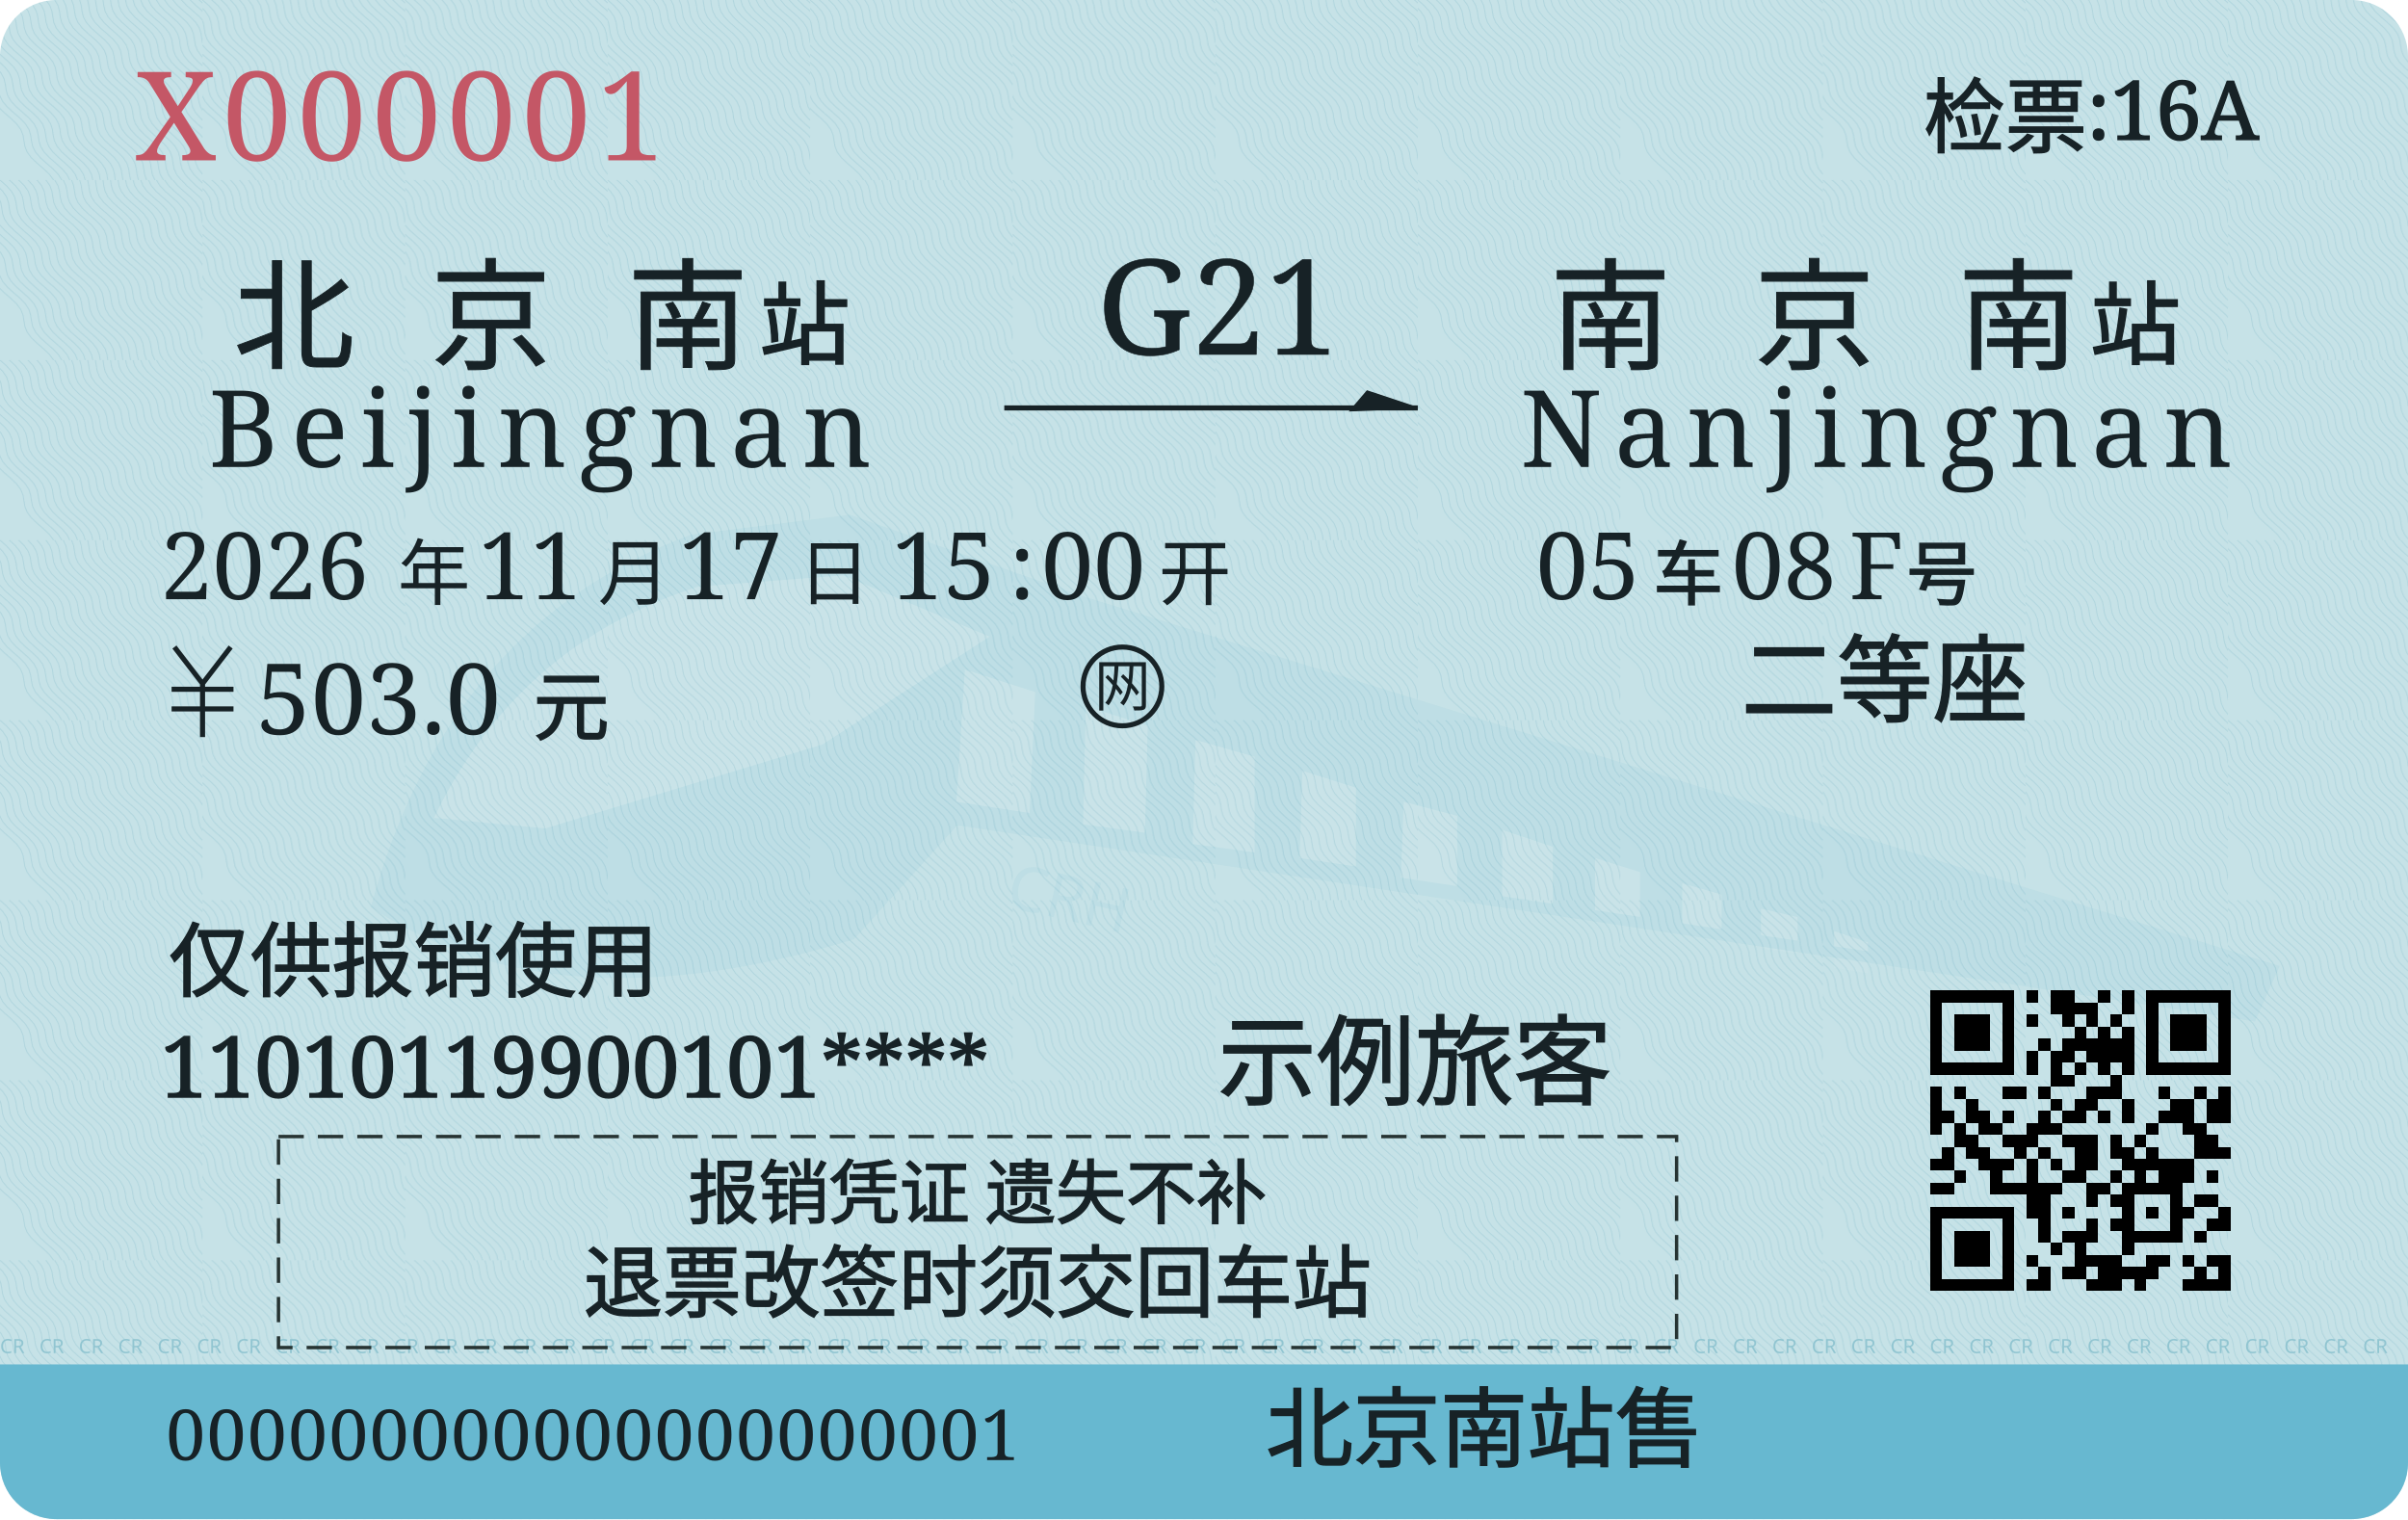
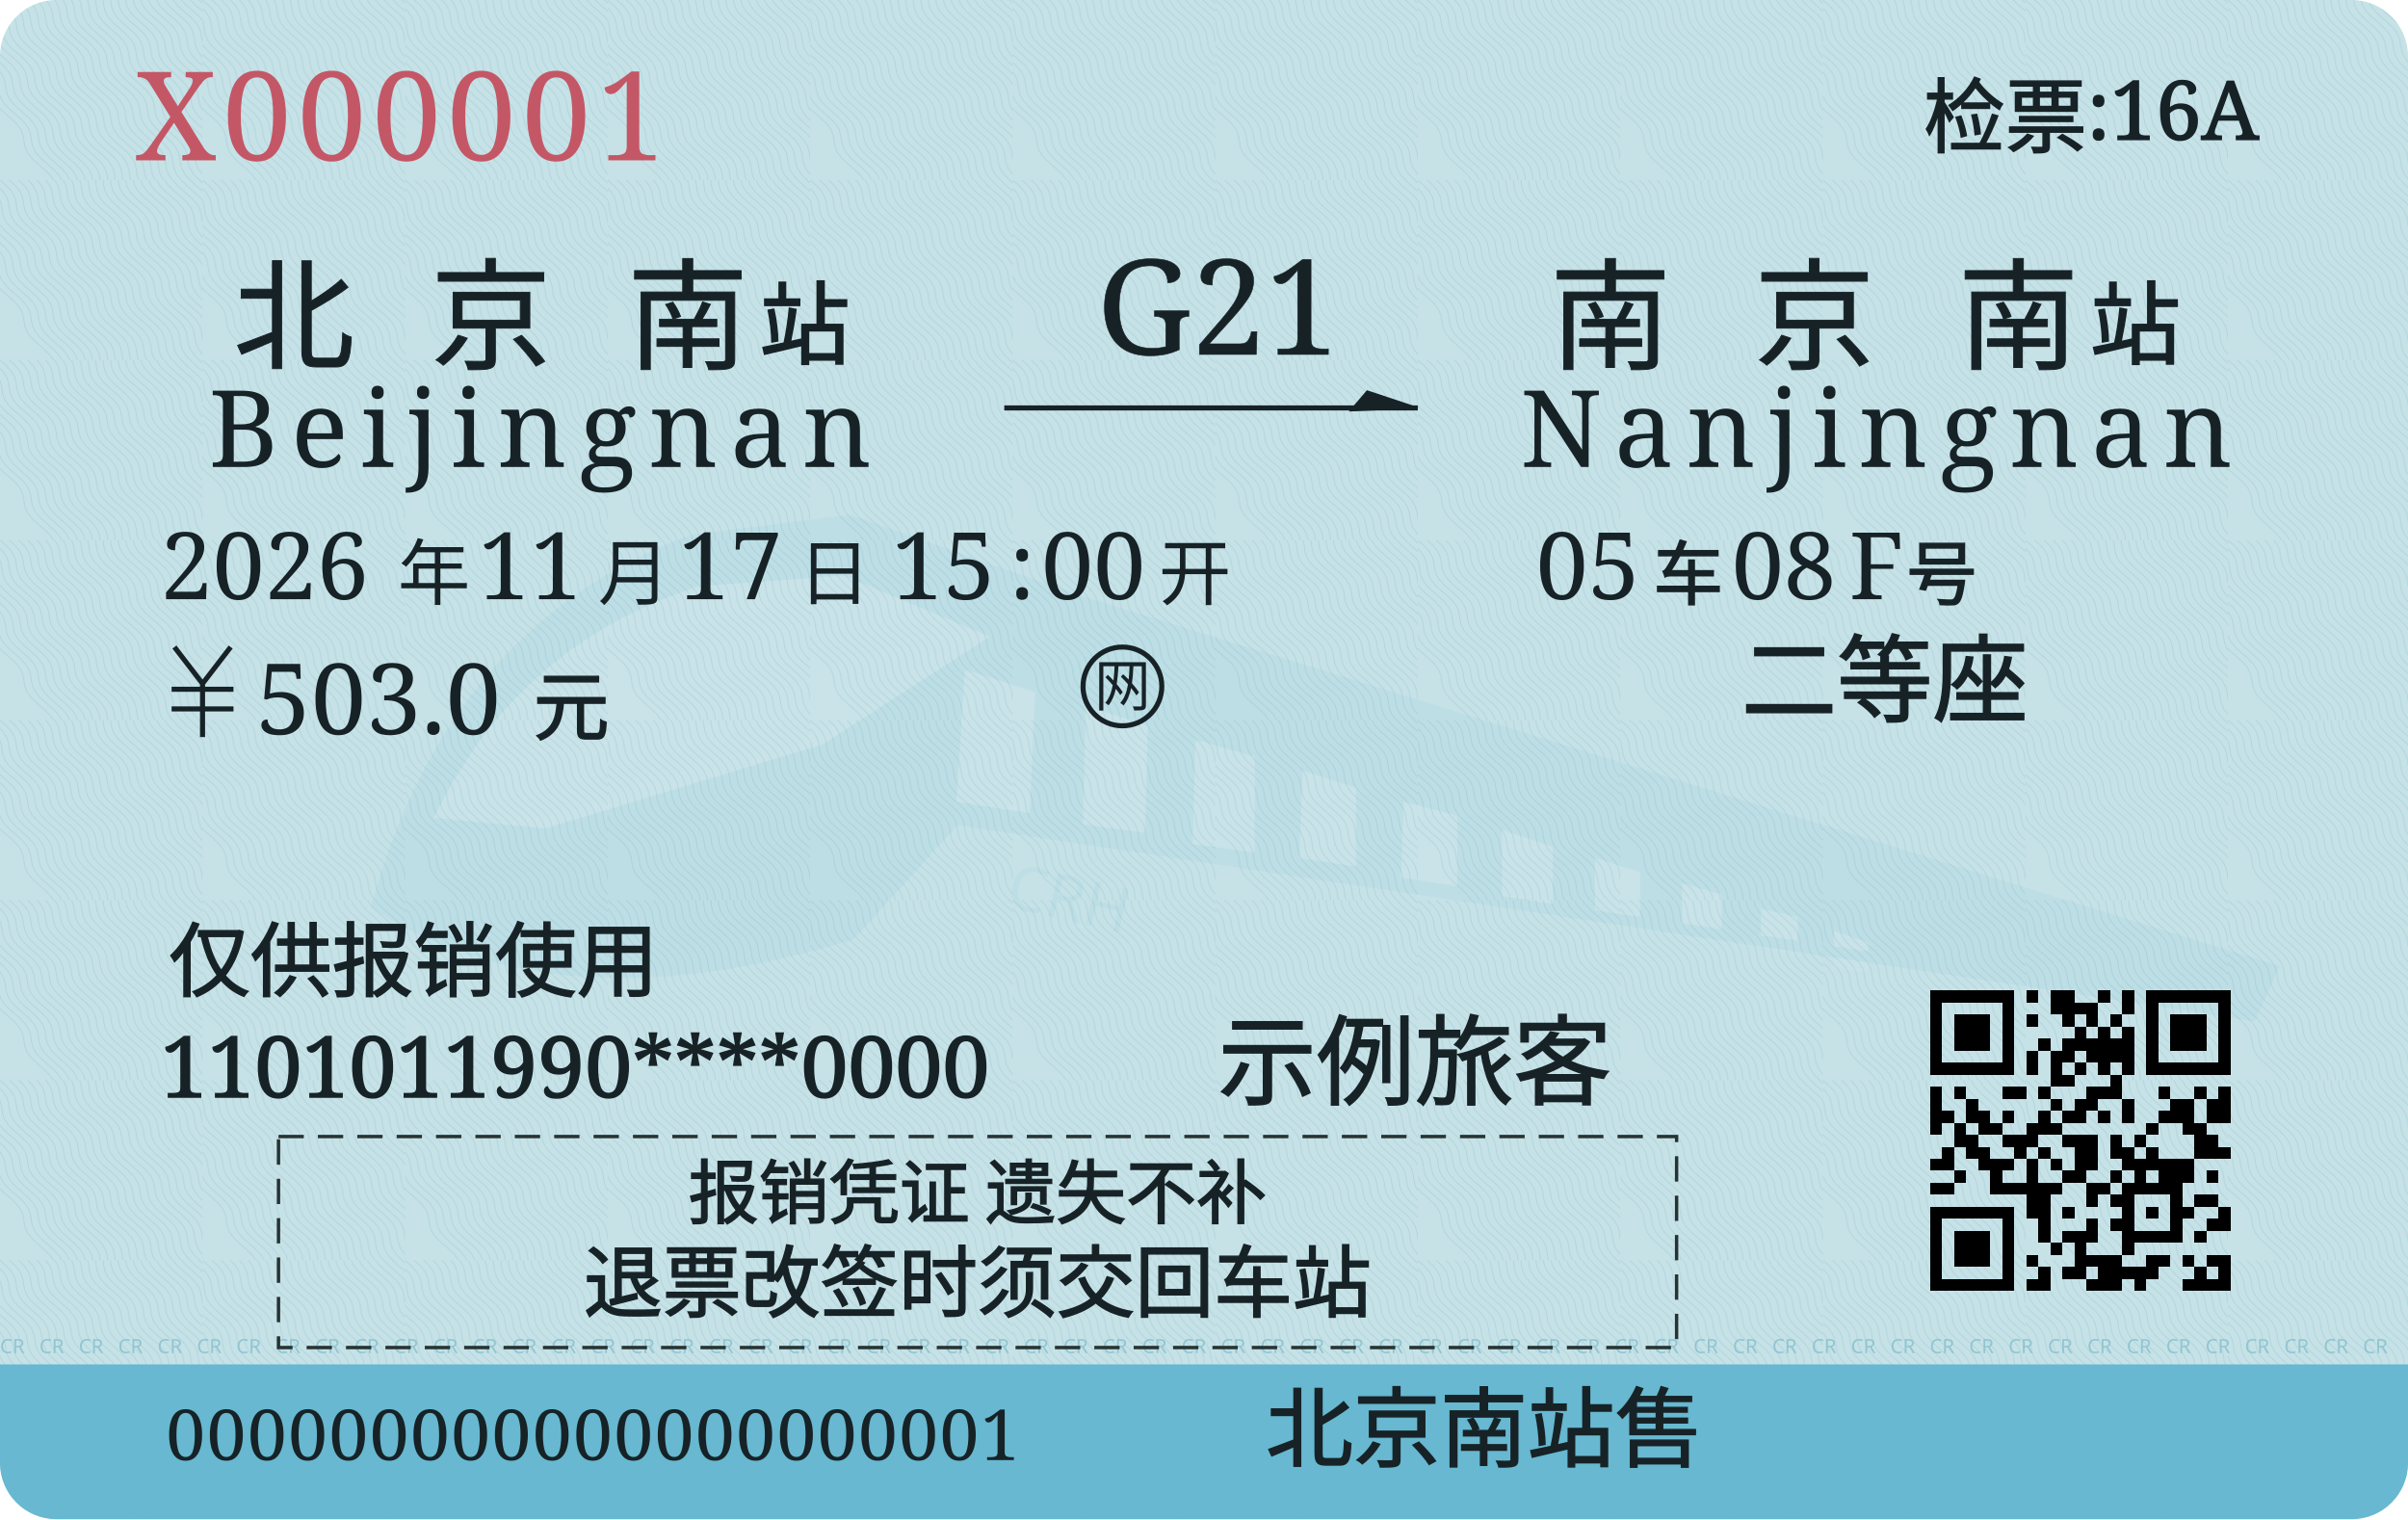
<svg xmlns="http://www.w3.org/2000/svg" width="856" height="540" viewBox="0 0 856 540" role="img" aria-label="北京南至南京南 G21">
  <defs>
    <pattern id="fine-demo-1" width="72" height="64" patternUnits="userSpaceOnUse">
      <g fill="none" stroke="#6eaec0" stroke-width=".35" opacity=".24">
        <path d="M-26.51 -4L-26.20 -2L-25.46 0L-24.04 2L-21.98 4L-19.66 6L-17.54 8L-16.01 10L-15.19 12L-14.84 14L-14.52 16L-13.77 18L-12.33 20L-10.26 22L-7.93 24L-5.82 26L-4.32 28L-3.51 30L-3.16 32L-2.84 34L-2.07 36L-0.61 38L1.46 40L3.79 42L5.89 44L7.38 46L8.18 48L8.51 50L8.84 52L9.62 54L11.10 56L13.19 58L15.51 60L17.60 62L19.08 64L19.86 66L20.19 68" />
        <path d="M-23.85 -4L-23.44 -2L-22.50 0L-20.85 2L-18.66 4L-16.35 6L-14.39 8L-13.09 10L-12.46 12L-12.17 14L-11.76 16L-10.80 18L-9.13 20L-6.94 22L-4.63 24L-2.68 26L-1.40 28L-0.78 30L-0.50 32L-0.08 34L0.90 36L2.58 38L4.79 40L7.10 42L9.03 44L10.29 46L10.90 48L11.18 50L11.61 52L12.60 54L14.30 56L16.51 58L18.82 60L20.74 62L21.98 64L22.57 66L22.85 68" />
        <path d="M-21.17 -4L-20.63 -2L-19.46 0L-17.61 2L-15.33 4L-13.08 6L-11.31 8L-10.24 10L-9.77 12L-9.50 14L-8.94 16L-7.76 18L-5.89 20L-3.60 22L-1.36 24L0.39 26L1.44 28L1.91 30L2.18 32L2.75 34L3.95 36L5.83 38L8.13 40L10.36 42L12.09 44L13.13 46L13.58 48L13.86 50L14.44 52L15.65 54L17.55 56L19.85 58L22.08 60L23.80 62L24.81 64L25.26 66L25.54 68" />
        <path d="M-18.47 -4L-17.75 -2L-16.35 0L-14.32 2L-11.99 4L-9.86 6L-8.31 8L-7.46 10L-7.10 12L-6.79 14L-6.06 16L-4.64 18L-2.60 20L-0.27 22L1.86 24L3.39 26L4.22 28L4.57 30L4.89 32L5.64 34L7.07 36L9.13 38L11.46 40L13.57 42L15.09 44L15.90 46L16.25 48L16.57 50L17.33 52L18.78 54L20.85 56L23.18 58L25.28 60L26.78 62L27.58 64L27.92 66L28.25 68" />
        <path d="M-15.72 -4L-14.80 -2L-13.17 0L-11.00 2L-8.68 4L-6.70 6L-5.38 8L-4.73 10L-4.44 12L-4.04 14L-3.10 16L-1.46 18L0.73 20L3.04 22L5.01 24L6.31 26L6.95 28L7.24 30L7.65 32L8.60 34L10.26 36L12.45 38L14.76 40L16.72 42L18.00 44L18.63 46L18.91 48L19.33 50L20.30 52L21.97 54L24.18 56L26.48 58L28.42 60L29.69 62L30.31 64L30.59 66L31.02 68" />
        <path d="M-12.91 -4L-11.77 -2L-9.94 0L-7.66 2L-5.41 4L-3.62 6L-2.52 8L-2.03 10L-1.76 12L-1.23 14L-0.07 16L1.78 18L4.06 20L6.31 22L8.09 24L9.16 26L9.64 28L9.92 30L10.46 32L11.64 34L13.50 36L15.79 38L18.03 40L19.79 42L20.85 44L21.32 46L21.59 48L22.15 50L23.35 52L25.22 54L27.51 56L29.75 58L31.49 60L32.53 62L32.99 64L33.27 66L33.84 68" />
        <path d="M-10.04 -4L-8.67 -2L-6.65 0L-4.33 2L-2.18 4L-0.60 6L0.27 8L0.64 10L0.94 12L1.65 14L3.04 16L5.07 18L7.40 20L9.53 22L11.09 24L11.95 26L12.31 28L12.62 30L13.35 32L14.75 34L16.79 36L19.12 38L21.25 40L22.79 42L23.63 44L23.99 46L24.30 48L25.04 50L26.46 52L28.52 54L30.84 56L32.96 58L34.49 60L35.31 62L35.66 64L35.98 66L36.73 68" />
        <path d="M-7.10 -4L-5.50 -2L-3.33 0L-1.01 2L0.98 4L2.33 6L3.01 8L3.30 10L3.69 12L4.60 14L6.22 16L8.39 18L10.71 20L12.69 22L14.02 24L14.68 26L14.98 28L15.37 30L16.30 32L17.93 34L20.11 36L22.43 38L24.40 40L25.72 42L26.36 44L26.65 46L27.06 48L28.00 50L29.65 52L31.84 54L34.15 56L36.11 58L37.41 60L38.04 62L38.33 64L38.74 66L39.70 68" />
        <path d="M-4.08 -4L-2.27 -2L0.00 0L2.27 2L4.08 4L5.19 6L5.70 8L5.97 10L6.49 12L7.63 14L9.45 16L11.73 18L13.99 20L15.78 22L16.88 24L17.38 26L17.65 28L18.18 30L19.33 32L21.17 34L23.45 36L25.70 38L27.49 40L28.57 42L29.05 44L29.33 46L29.87 48L31.04 50L32.89 52L35.18 54L37.42 56L39.19 58L40.25 60L40.73 62L41.00 64L41.56 66L42.74 68" />
        <path d="M-0.98 -4L1.01 -2L3.33 0L5.50 2L7.10 4L7.99 6L8.37 8L8.67 10L9.36 12L10.73 14L12.74 16L15.06 18L17.21 20L18.80 22L19.68 24L20.05 26L20.35 28L21.05 30L22.44 32L24.46 34L26.78 36L28.93 38L30.49 40L31.36 42L31.72 44L32.03 46L32.75 48L34.15 50L36.18 52L38.51 54L40.64 56L42.19 58L43.04 60L43.40 62L43.71 64L44.44 66L45.86 68" />
        <path d="M2.18 -4L4.33 -2L6.65 0L8.67 2L10.04 4L10.74 6L11.04 8L11.42 10L12.30 12L13.89 14L16.05 16L18.38 18L20.38 20L21.73 22L22.42 24L22.71 26L23.10 28L24.00 30L25.61 32L27.78 34L30.10 36L32.09 38L33.43 40L34.09 42L34.39 44L34.78 46L35.70 48L37.33 50L39.50 52L41.82 54L43.80 56L45.12 58L45.77 60L46.06 62L46.46 64L47.40 66L49.04 68" />
        <path d="M5.41 -4L7.66 -2L9.94 0L11.77 2L12.91 4L13.44 6L13.71 8L14.21 10L15.32 12L17.12 14L19.39 16L21.66 18L23.48 20L24.60 22L25.11 24L25.39 26L25.90 28L27.02 30L28.84 32L31.11 34L33.38 36L35.18 38L36.29 40L36.79 42L37.06 44L37.59 46L38.73 48L40.56 50L42.84 52L45.10 54L46.88 56L47.98 58L48.47 60L48.74 62L49.27 64L50.43 66L52.28 68" />
        <path d="M8.68 -4L11.00 -2L13.17 0L14.80 2L15.72 4L16.11 6L16.41 8L17.07 10L18.41 12L20.40 14L22.72 16L24.89 18L26.50 20L27.40 22L27.79 24L28.08 26L28.77 28L30.12 30L32.13 32L34.45 34L36.61 36L38.20 38L39.08 40L39.46 42L39.76 44L40.46 46L41.83 48L43.85 50L46.17 52L48.32 54L49.90 56L50.77 58L51.14 60L51.44 62L52.15 64L53.54 66L55.57 68" />
        <path d="M11.99 -4L14.32 -2L16.35 0L17.75 2L18.47 4L18.78 6L19.14 8L20.01 10L21.57 12L23.72 14L26.04 16L28.06 18L29.45 20L30.15 22L30.45 24L30.82 26L31.70 28L33.29 30L35.44 32L37.76 34L39.77 36L41.14 38L41.83 40L42.12 42L42.51 44L43.40 46L45.00 48L47.17 50L49.49 52L51.48 54L52.83 56L53.50 58L53.80 60L54.19 62L55.10 64L56.72 66L58.89 68" />
        <path d="M15.33 -4L17.61 -2L19.46 0L20.63 2L21.17 4L21.44 6L21.93 8L23.01 10L24.80 12L27.05 14L29.33 16L31.17 18L32.32 20L32.85 22L33.12 24L33.62 26L34.72 28L36.52 30L38.78 32L41.05 34L42.87 36L44.01 38L44.53 40L44.80 42L45.30 44L46.42 46L48.23 48L50.50 50L52.77 52L54.58 54L55.69 56L56.20 58L56.47 60L56.99 62L58.13 64L59.95 66L62.23 68" />
        <path d="M18.66 -4L20.85 -2L22.50 0L23.44 2L23.85 4L24.14 6L24.78 8L26.10 10L28.07 12L30.39 14L32.57 16L34.20 18L35.13 20L35.52 22L35.82 24L36.48 26L37.81 28L39.79 30L42.11 32L44.28 34L45.90 36L46.81 38L47.20 40L47.49 42L48.17 44L49.52 46L51.51 48L53.84 50L56.00 52L57.60 54L58.49 56L58.87 58L59.17 60L59.86 62L61.23 64L63.24 66L65.56 68" />
        <path d="M21.98 -4L24.04 -2L25.46 0L26.20 2L26.51 4L26.87 6L27.71 8L29.25 10L31.38 12L33.71 14L35.75 16L37.15 18L37.88 20L38.19 22L38.55 24L39.41 26L40.97 28L43.11 30L45.43 32L47.46 34L48.85 36L49.56 38L49.86 40L50.23 42L51.10 44L52.68 46L54.83 48L57.15 50L59.17 52L60.54 54L61.24 56L61.54 58L61.91 60L62.80 62L64.40 64L66.55 66L68.88 68" />
        <path d="M25.28 -4L27.15 -2L28.35 0L28.91 2L29.18 4L29.65 6L30.71 8L32.47 10L34.71 12L37.00 14L38.86 16L40.04 18L40.58 20L40.86 22L41.34 24L42.41 26L44.19 28L46.44 30L48.72 32L50.57 34L51.73 36L52.26 38L52.53 40L53.02 42L54.12 44L55.91 46L58.16 48L60.44 50L62.27 52L63.41 54L63.94 56L64.21 58L64.71 60L65.82 62L67.62 64L69.89 66L72.16 68" />
        <path d="M28.53 -4L30.20 -2L31.17 0L31.59 2L31.87 4L32.50 6L33.78 8L35.74 10L38.05 12L40.24 14L41.90 16L42.85 18L43.26 20L43.55 22L44.19 24L45.49 26L47.46 28L49.77 30L51.96 32L53.60 34L54.53 36L54.94 38L55.23 40L55.88 42L57.20 44L59.18 46L61.50 48L63.68 50L65.30 52L66.22 54L66.61 56L66.90 58L67.57 60L68.91 62L70.90 64L73.22 66L75.39 68" />
        <path d="M31.72 -4L33.17 -2L33.93 0L34.25 2L34.60 4L35.41 6L36.93 8L39.05 10L41.37 12L43.43 14L44.86 16L45.61 18L45.92 20L46.28 22L47.11 24L48.64 26L50.77 28L53.10 30L55.14 32L56.56 34L57.29 36L57.60 38L57.96 40L58.81 42L60.36 44L62.49 46L64.82 48L66.85 50L68.25 52L68.97 54L69.27 56L69.64 58L70.51 60L72.07 62L74.22 64L76.54 66L78.56 68" />
        <path d="M34.85 -4L36.06 -2L36.64 0L36.92 2L37.37 4L38.41 6L40.14 8L42.38 10L44.67 12L46.55 14L47.75 16L48.32 18L48.59 20L49.06 22L50.11 24L51.86 26L54.10 28L56.39 30L58.26 32L59.44 34L60.00 36L60.27 38L60.74 40L61.81 42L63.58 44L65.83 46L68.11 48L69.96 50L71.13 52L71.67 54L71.94 56L72.43 58L73.51 60L75.30 62L77.55 64L79.83 66L81.67 68" />
        <path d="M37.90 -4L38.89 -2L39.32 0L39.60 2L40.21 4L41.47 6L43.41 8L45.71 10L47.92 12L49.60 14L50.57 16L51.00 18L51.28 20L51.90 22L53.18 24L55.13 26L57.44 28L59.64 30L61.30 32L62.26 34L62.67 36L62.96 38L63.59 40L64.89 42L66.85 44L69.16 46L71.35 48L73.00 50L73.94 52L74.35 54L74.64 56L75.28 58L76.60 60L78.57 62L80.89 64L83.07 66L84.70 68" />
        <path d="M40.88 -4L41.66 -2L41.99 0L42.32 2L43.12 4L44.61 6L46.71 8L49.04 10L51.11 12L52.57 14L53.34 16L53.66 18L54.01 20L54.82 22L56.32 24L58.43 26L60.76 28L62.83 30L64.27 32L65.02 34L65.34 36L65.69 38L66.51 40L68.04 42L70.16 44L72.48 46L74.54 48L75.96 50L76.70 52L77.01 54L77.37 56L78.21 58L79.75 60L81.88 62L84.21 64L86.25 66L87.65 68" />
        <path d="M43.78 -4L44.37 -2L44.65 0L45.09 2L46.10 4L47.82 6L50.04 8L52.34 10L54.24 12L55.47 14L56.05 16L56.33 18L56.78 20L57.80 22L59.53 24L61.76 26L64.06 28L65.95 30L67.16 32L67.73 34L68.00 36L68.47 38L69.51 40L71.25 42L73.49 44L75.78 46L77.66 48L78.85 50L79.41 52L79.68 54L80.15 56L81.21 58L82.97 60L85.21 62L87.50 64L89.36 66L90.54 68" />
        <path d="M46.61 -4L47.06 -2L47.34 0L47.93 2L49.16 4L51.07 6L53.37 8L55.59 10L57.30 12L58.30 14L58.73 16L59.01 18L59.62 20L60.87 22L62.80 24L65.10 26L67.31 28L69.00 30L69.98 32L70.41 34L70.69 36L71.31 38L72.58 40L74.52 42L76.82 44L79.03 46L80.70 48L81.67 50L82.08 52L82.37 54L83.00 56L84.28 58L86.24 60L88.55 62L90.74 64L92.40 66L93.35 68" />
        <path d="M49.39 -4L49.72 -2L50.05 0L50.83 2L52.29 4L54.37 6L56.70 8L58.79 10L60.28 12L61.07 14L61.40 16L61.73 18L62.52 20L64.01 22L66.10 24L68.43 26L70.51 28L71.97 30L72.75 32L73.07 34L73.41 36L74.22 38L75.72 40L77.82 42L80.15 44L82.22 46L83.67 48L84.43 50L84.75 52L85.10 54L85.91 56L87.43 58L89.55 60L91.87 62L93.93 64L95.36 66L96.11 68" />
        <path d="M52.11 -4L52.39 -2L52.82 0L53.80 2L55.49 4L57.70 6L60.01 8L61.93 10L63.18 12L63.79 14L64.07 16L64.50 18L65.50 20L67.21 22L69.43 24L71.73 26L73.64 28L74.87 30L75.46 32L75.74 34L76.19 36L77.20 38L78.92 40L81.15 42L83.45 44L85.35 46L86.56 48L87.14 50L87.42 52L87.87 54L88.91 56L90.64 58L92.88 60L95.17 62L97.05 64L98.25 66L98.82 68" />
        <path d="M54.80 -4L55.07 -2L55.64 0L56.85 2L58.74 4L61.04 6L63.27 8L65.00 10L66.02 12L66.47 14L66.75 16L67.33 18L68.56 20L70.46 22L72.76 24L74.99 26L76.70 28L77.71 30L78.15 32L78.42 34L79.02 36L80.27 38L82.18 40L84.49 42L86.70 44L88.40 46L89.39 48L89.82 50L90.10 52L90.71 54L91.97 56L93.91 58L96.21 60L98.42 62L100.10 64L101.07 66L101.50 68" />
        <path d="M57.46 -4L57.78 -2L58.53 0L59.97 2L62.04 4L64.37 6L66.48 8L67.98 10L68.79 12L69.14 14L69.46 16L70.23 18L71.69 20L73.76 22L76.09 24L78.19 26L79.68 28L80.48 30L80.81 32L81.14 34L81.92 36L83.40 38L85.49 40L87.81 42L89.90 44L91.38 46L92.16 48L92.49 50L92.82 52L93.62 54L95.11 56L97.21 58L99.54 60L101.61 62L103.07 64L103.84 66L104.16 68" />
        <path d="M60.13 -4L60.54 -2L61.50 0L63.17 2L65.36 4L67.67 6L69.62 8L70.90 10L71.52 12L71.80 14L72.22 16L73.20 18L74.88 20L77.09 22L79.40 24L81.33 26L82.59 28L83.20 30L83.48 32L83.91 34L84.90 36L86.60 38L88.81 40L91.12 42L93.04 44L94.28 46L94.87 48L95.15 50L95.59 52L96.60 54L98.32 56L100.54 58L102.84 60L104.74 62L105.97 64L106.55 66L106.83 68" />
        <path d="M62.80 -4L63.36 -2L64.54 0L66.41 2L68.70 4L70.94 6L72.69 8L73.74 10L74.21 12L74.48 14L75.05 16L76.25 18L78.13 20L80.43 22L82.66 24L84.39 26L85.43 28L85.88 30L86.16 32L86.74 34L87.95 36L89.85 38L92.15 40L94.38 42L96.10 44L97.11 46L97.56 48L97.84 50L98.43 52L99.66 54L101.57 56L103.88 58L106.09 60L107.80 62L108.80 64L109.23 66L109.51 68" />
        <path d="M65.51 -4L66.24 -2L67.66 0L69.70 2L72.03 4L74.16 6L75.69 8L76.52 10L76.87 12L77.19 14L77.94 16L79.37 18L81.43 20L83.76 22L85.87 24L87.39 26L88.20 28L88.55 30L88.87 32L89.63 34L91.08 36L93.15 38L95.48 40L97.58 42L99.08 44L99.88 46L100.22 48L100.55 50L101.33 52L102.79 54L104.87 56L107.20 58L109.30 60L110.78 62L111.57 64L111.90 66L112.23 68" />
        <path d="M68.26 -4L69.20 -2L70.84 0L73.03 2L75.34 4L77.31 6L78.61 8L79.25 10L79.54 12L79.95 14L80.90 16L82.56 18L84.75 20L87.06 22L89.02 24L90.30 26L90.93 28L91.21 30L91.63 32L92.60 34L94.27 36L96.48 38L98.78 40L100.72 42L101.99 44L102.61 46L102.89 48L103.32 50L104.30 52L105.99 54L108.20 56L110.51 58L112.43 60L113.68 62L114.29 64L114.56 66L115.00 68" />
        <path d="M71.07 -4L72.23 -2L74.08 0L76.36 2L78.61 4L80.39 6L81.46 8L81.94 10L82.22 12L82.76 14L83.94 16L85.80 18L88.09 20L90.33 22L92.09 24L93.15 26L93.62 28L93.89 30L94.45 32L95.65 34L97.52 36L99.81 38L102.05 40L103.79 42L104.83 44L105.29 46L105.57 48L106.14 50L107.35 52L109.24 54L111.54 56L113.77 58L115.50 60L116.52 62L116.97 64L117.25 66L117.83 68" />
        <path d="M73.95 -4L75.34 -2L77.37 0L79.70 2L81.83 4L83.39 6L84.25 8L84.61 10L84.92 12L85.65 14L87.05 16L89.09 18L91.42 20L93.55 22L95.09 24L95.93 26L96.29 28L96.60 30L97.34 32L98.76 34L100.82 36L103.14 38L105.26 40L106.79 42L107.61 44L107.96 46L108.28 48L109.03 50L110.48 52L112.54 54L114.87 56L116.98 58L118.48 60L119.29 62L119.64 64L119.96 66L120.73 68" />
        <path d="M76.90 -4L78.52 -2L80.69 0L83.01 2L84.99 4L86.32 6L86.98 8L87.28 10L87.67 12L88.60 14L90.23 16L92.41 18L94.73 20L96.70 22L98.02 24L98.66 26L98.95 28L99.36 30L100.30 32L101.95 34L104.14 36L106.45 38L108.41 40L109.71 42L110.34 44L110.63 46L111.04 48L112.00 50L113.67 52L115.86 54L118.17 56L120.12 58L121.40 60L122.02 62L122.30 64L122.72 66L123.70 68" />
        <path d="M79.93 -4L81.75 -2L84.03 0L86.29 2L88.08 4L89.18 6L89.68 8L89.95 10L90.48 12L91.63 14L93.47 16L95.75 18L98.00 20L99.79 22L100.87 24L101.35 26L101.63 28L102.17 30L103.34 32L105.19 34L107.48 36L109.72 38L111.49 40L112.55 42L113.03 44L113.30 46L113.86 48L115.04 50L116.91 52L119.20 54L121.44 56L123.19 58L124.24 60L124.71 62L124.98 64L125.55 66L126.75 68" />
        <path d="M83.03 -4L85.04 -2L87.36 0L89.51 2L91.10 4L91.98 6L92.35 8L92.65 10L93.35 12L94.74 14L96.76 16L99.08 18L101.23 20L102.79 22L103.66 24L104.02 26L104.33 28L105.05 30L106.45 32L108.48 34L110.81 36L112.94 38L114.49 40L115.34 42L115.70 44L116.01 46L116.74 48L118.16 50L120.21 52L122.53 54L124.66 56L126.19 58L127.02 60L127.37 62L127.69 64L128.44 66L129.87 68" />
        <path d="M86.19 -4L88.35 -2L90.68 0L92.68 2L94.03 4L94.72 6L95.01 8L95.40 10L96.30 12L97.91 14L100.08 16L102.40 18L104.39 20L105.73 22L106.39 24L106.69 26L107.08 28L108.00 30L109.63 32L111.80 34L114.12 36L116.10 38L117.42 40L118.07 42L118.36 44L118.76 46L119.70 48L121.34 50L123.53 52L125.84 54L127.81 56L129.11 58L129.75 60L130.04 62L130.45 64L131.40 66L133.06 68" />
        <path d="M89.42 -4L91.69 -2L93.96 0L95.78 2L96.90 4L97.41 6L97.69 8L98.20 10L99.32 12L101.14 14L103.41 16L105.68 18L107.48 20L108.59 22L109.09 24L109.36 26L109.89 28L111.03 30L112.86 32L115.14 34L117.40 36L119.18 38L120.28 40L120.77 42L121.04 44L121.57 46L122.73 48L124.58 50L126.86 52L129.11 54L130.89 56L131.96 58L132.44 60L132.71 62L133.26 64L134.44 66L136.30 68" />
        <path d="M92.70 -4L95.02 -2L97.19 0L98.80 2L99.70 4L100.09 6L100.38 8L101.07 10L102.42 12L104.43 14L106.75 16L108.91 18L110.50 20L111.38 22L111.76 24L112.06 26L112.76 28L114.13 30L116.15 32L118.47 34L120.62 36L122.20 38L123.07 40L123.44 42L123.74 44L124.45 46L125.84 48L127.87 50L130.20 52L132.33 54L133.89 56L134.75 58L135.11 60L135.42 62L136.14 64L137.55 66L139.59 68" />
        <path d="M96.02 -4L98.34 -2L100.36 0L101.75 2L102.45 4L102.75 6L103.12 8L104.00 10L105.59 12L107.74 14L110.06 16L112.07 18L113.44 20L114.13 22L114.42 24L114.81 26L115.70 28L117.30 30L119.47 32L121.79 34L123.78 36L125.13 38L125.80 40L126.10 42L126.49 44L127.40 46L129.02 48L131.19 50L133.51 52L135.49 54L136.82 56L137.48 58L137.77 60L138.17 62L139.10 64L140.73 66L142.92 68" />
        <path d="M99.35 -4L101.63 -2L103.47 0L104.62 2L105.15 4L105.42 6L105.92 8L107.02 10L108.82 12L111.08 14L113.35 16L115.17 18L116.31 20L116.83 22L117.10 24L117.60 26L118.72 28L120.53 30L122.80 32L125.07 34L126.88 36L127.99 38L128.50 40L128.77 42L129.29 44L130.43 46L132.25 48L134.53 50L136.79 52L138.58 54L139.68 56L140.18 58L140.45 60L140.98 62L142.13 64L143.97 66L146.25 68" />
        <path d="M102.69 -4L104.87 -2L106.50 0L107.43 2L107.82 4L108.12 6L108.78 8L110.11 10L112.09 12L114.41 14L116.58 16L118.20 18L119.11 20L119.50 22L119.79 24L120.47 26L121.82 28L123.81 30L126.14 32L128.30 34L129.90 36L130.79 38L131.17 40L131.47 42L132.16 44L133.53 46L135.54 48L137.86 50L140.01 52L141.60 54L142.48 56L142.85 58L143.15 60L143.85 62L145.24 64L147.26 66L149.58 68" />
      </g>
    </pattern>
    <clipPath id="cut-demo-1">
      <rect width="856" height="540" rx="20" />
    </clipPath>
  </defs>
  <g clip-path="url(#cut-demo-1)">
    <rect width="856" height="540" fill="#c6e2e7" />
    <rect width="856" height="540" fill="url(#fine-demo-1)" />
    <g transform="translate(118 180)" opacity=".065" fill="#3c9db9" stroke="#3c9db9">
      <path d="M15 142Q42 43 128 11l56-7 83 29 424 131-8 18-459-72-39 43Q80 185 15 142z" stroke-width="2" />
      <path d="M34 112Q64 48 130 27l52-4 55 23-62 40-99 30z" fill="#f2f7f4" stroke-width="3" />
      <path d="m225 58 25 8-2 43-26-4zm43 13 22 7-1 38-22-3zm39 12 21 6v34l-22-3zm38 11 19 6v28l-20-3zm36 11 19 5v25l-20-3zm35 10 18 6v21l-18-3zm33 10 16 5v17l-16-2zm31 9 14 4v15l-14-2zm28 9 13 3v13l-13-2zm26 8 12 4v11l-12-2z" fill="#f2f7f4" stroke="none" />
      <path d="M19 143q82 25 166-4l35-28 464 70" fill="none" stroke-width="4" />
      <text x="239" y="142" font-family="TicketLatin" font-size="22" stroke="none" transform="rotate(13 239 142)">CRH</text>
    </g>
    <rect y="485" width="856" height="55" fill="#67b8d0" />
    <g fill="#91c5d1" font-family="TicketLatin" font-size="7">
      <text x="0" y="481">CR</text>
      <text x="14" y="481">CR</text>
      <text x="28" y="481">CR</text>
      <text x="42" y="481">CR</text>
      <text x="56" y="481">CR</text>
      <text x="70" y="481">CR</text>
      <text x="84" y="481">CR</text>
      <text x="98" y="481">CR</text>
      <text x="112" y="481">CR</text>
      <text x="126" y="481">CR</text>
      <text x="140" y="481">CR</text>
      <text x="154" y="481">CR</text>
      <text x="168" y="481">CR</text>
      <text x="182" y="481">CR</text>
      <text x="196" y="481">CR</text>
      <text x="210" y="481">CR</text>
      <text x="224" y="481">CR</text>
      <text x="238" y="481">CR</text>
      <text x="252" y="481">CR</text>
      <text x="266" y="481">CR</text>
      <text x="280" y="481">CR</text>
      <text x="294" y="481">CR</text>
      <text x="308" y="481">CR</text>
      <text x="322" y="481">CR</text>
      <text x="336" y="481">CR</text>
      <text x="350" y="481">CR</text>
      <text x="364" y="481">CR</text>
      <text x="378" y="481">CR</text>
      <text x="392" y="481">CR</text>
      <text x="406" y="481">CR</text>
      <text x="420" y="481">CR</text>
      <text x="434" y="481">CR</text>
      <text x="448" y="481">CR</text>
      <text x="462" y="481">CR</text>
      <text x="476" y="481">CR</text>
      <text x="490" y="481">CR</text>
      <text x="504" y="481">CR</text>
      <text x="518" y="481">CR</text>
      <text x="532" y="481">CR</text>
      <text x="546" y="481">CR</text>
      <text x="560" y="481">CR</text>
      <text x="574" y="481">CR</text>
      <text x="588" y="481">CR</text>
      <text x="602" y="481">CR</text>
      <text x="616" y="481">CR</text>
      <text x="630" y="481">CR</text>
      <text x="644" y="481">CR</text>
      <text x="658" y="481">CR</text>
      <text x="672" y="481">CR</text>
      <text x="686" y="481">CR</text>
      <text x="700" y="481">CR</text>
      <text x="714" y="481">CR</text>
      <text x="728" y="481">CR</text>
      <text x="742" y="481">CR</text>
      <text x="756" y="481">CR</text>
      <text x="770" y="481">CR</text>
      <text x="784" y="481">CR</text>
      <text x="798" y="481">CR</text>
      <text x="812" y="481">CR</text>
      <text x="826" y="481">CR</text>
      <text x="840" y="481">CR</text>
    </g>
    <g fill="#172226" stroke="#172226" stroke-width=".5" paint-order="stroke" transform="translate(0 0)">
      <text x="48" y="57" font-size="44" font-family="TicketOCR,TicketRailFallback,TicketSong,serif" fill="#c45766" letter-spacing="2" stroke="none">X000001</text>
      <text x="803" y="52" font-size="29" font-family="TicketFang,TicketRailFallback,TicketSong,serif" text-anchor="end">检票:16A</text>
      <text x="83" y="128" font-size="43" font-family="TicketRailHei,TicketRailFallback,TicketSong,serif" stroke="#172226" stroke-width=".32" paint-order="stroke">北</text>
      <text x="153" y="128" font-size="43" font-family="TicketRailHei,TicketRailFallback,TicketSong,serif" stroke="#172226" stroke-width=".32" paint-order="stroke">京</text>
      <text x="223" y="128" font-size="43" font-family="TicketRailHei,TicketRailFallback,TicketSong,serif" stroke="#172226" stroke-width=".32" paint-order="stroke">南</text>
      <text x="270" y="127" font-size="32.25" font-family="TicketRailHei,TicketRailFallback,TicketSong,serif">站</text>
      <text x="551" y="128" font-size="43" font-family="TicketRailHei,TicketRailFallback,TicketSong,serif" stroke="#172226" stroke-width=".32" paint-order="stroke">南</text>
      <text x="623.5" y="128" font-size="43" font-family="TicketRailHei,TicketRailFallback,TicketSong,serif" stroke="#172226" stroke-width=".32" paint-order="stroke">京</text>
      <text x="696" y="128" font-size="43" font-family="TicketRailHei,TicketRailFallback,TicketSong,serif" stroke="#172226" stroke-width=".32" paint-order="stroke">南</text>
      <text x="743" y="127" font-size="32.25" font-family="TicketRailHei,TicketRailFallback,TicketSong,serif">站</text>
      <text x="192" y="166" font-size="38" font-family="TicketRailPinyin,TicketRailFallback,TicketSong,serif" text-anchor="middle" letter-spacing="4.37" font-kerning="none" stroke="none" data-rail-pinyin="true">Beijingnan</text>
      <text x="667" y="166" font-size="38" font-family="TicketRailPinyin,TicketRailFallback,TicketSong,serif" text-anchor="middle" letter-spacing="4.37" font-kerning="none" stroke="none" data-rail-pinyin="true">Nanjingnan</text>
      <text x="433" y="126" font-size="47" font-family="TicketRailSerif,TicketRailFallback,TicketSong,serif" text-anchor="middle" stroke-width=".2">G21</text>
      <path d="M357 145h147" fill="none" stroke="#172226" stroke-width="1.8" />
      <path d="m486 139 18 6-24 1z" fill="#172226" />
      <g data-rail-departure="true" transform="translate(57 213) scale(0.92)">
        <text x="0" y="0" font-size="36" font-family="TicketDateNumber,TicketRailFallback,TicketSong,serif" stroke="none">2026</text>
        <text x="91.72" y="0" font-size="28" font-family="TicketDateLabel,TicketRailFallback,TicketSong,serif" stroke="none">年</text>
        <text x="122.72" y="0" font-size="36" font-family="TicketDateNumber,TicketRailFallback,TicketSong,serif" stroke="none">11</text>
        <text x="169.08" y="0" font-size="28" font-family="TicketDateLabel,TicketRailFallback,TicketSong,serif" stroke="none">月</text>
        <text x="200.08" y="0" font-size="36" font-family="TicketDateNumber,TicketRailFallback,TicketSong,serif" stroke="none">17</text>
        <text x="246.44" y="0" font-size="28" font-family="TicketDateLabel,TicketRailFallback,TicketSong,serif" stroke="none">日</text>
        <text x="282.44" y="0" font-size="36" font-family="TicketDateNumber,TicketRailFallback,TicketSong,serif" stroke="none">15</text>
        <text x="327.8" y="0" font-size="36" font-family="TicketDateNumber,TicketRailFallback,TicketSong,serif" stroke="none">:</text>
        <text x="340.4" y="0" font-size="36" font-family="TicketDateNumber,TicketRailFallback,TicketSong,serif" stroke="none">00</text>
        <text x="385.76" y="0" font-size="28" font-family="TicketDateLabel,TicketRailFallback,TicketSong,serif" stroke="none">开</text>
      </g>
      <g data-rail-seat="true">
        <text x="546" y="213" font-size="33.12" font-family="TicketDateNumber,TicketRailFallback,TicketSong,serif" stroke="none">05</text>
        <text x="587.731" y="213" font-size="24.84" font-family="TicketFang,TicketRailFallback,TicketSong,serif">车</text>
        <text x="615.571" y="213" font-size="33.12" font-family="TicketDateNumber,TicketRailFallback,TicketSong,serif" stroke="none">08</text>
        <text x="657.302" y="213" font-size="33.12" font-family="TicketOCR,TicketRailFallback,TicketSong,serif" stroke="none">F</text>
        <text x="677.837" y="213" font-size="24.84" font-family="TicketFang,TicketRailFallback,TicketSong,serif">号</text>
      </g>
      <path d="m3 -31 10 13 10-13m-10 13v19m-11-17h22m-22 7h22" transform="translate(59 261) scale(1)" fill="none" stroke="#172226" stroke-width="1.8" />
      <text x="91" y="261" font-size="35" font-family="TicketOCR,TicketRailFallback,TicketSong,serif" stroke="none">503.0</text>
      <text x="189.6" y="261" font-size="27" font-family="TicketFang,TicketRailFallback,TicketSong,serif">元</text>
      <text x="619" y="254" font-size="34" font-family="TicketFang,TicketRailFallback,TicketSong,serif">二等座</text>
      <g data-ticket-mark="网" data-mark-shape="circle" aria-label="圆圈网">
        <circle cx="399" cy="244" r="14" fill="none" stroke="#172226" stroke-width="1.8" />
        <text x="399" y="251.007" text-anchor="middle" font-family="TicketRailHei,serif" font-size="20.02" fill="#172226" stroke="none">网</text>
      </g>
      <text x="60" y="352" font-size="29" font-family="TicketFang,TicketRailFallback,TicketSong,serif">仅供报销使用</text>
-       <text x="57" y="390" font-size="30" font-family="TicketOCR,TicketRailFallback,TicketSong,serif" letter-spacing="0">11010119900101****</text>
+       <text x="57" y="390" font-size="30" font-family="TicketOCR,TicketRailFallback,TicketSong,serif" letter-spacing="0">1101011990****0000</text>
      <text x="433" y="390" font-size="35" font-family="TicketFang,TicketRailFallback,TicketSong,serif">示例旅客</text>
      <svg data-ticket-code="reencoded" class="" x="669" y="335" width="141" height="141" viewBox="0 0 33 33" preserveAspectRatio="xMidYMid meet" role="img" aria-label="QRCode 重建">
        <path fill="#000" stroke="none" shape-rendering="crispEdges" d="M4 4h7v1h-7zM12 4h1v1h-1zM14 4h2v1h-2zM18 4h1v1h-1zM20 4h1v1h-1zM22 4h7v1h-7zM4 5h1v1h-1zM10 5h1v1h-1zM14 5h4v1h-4zM20 5h1v1h-1zM22 5h1v1h-1zM28 5h1v1h-1zM4 6h1v1h-1zM6 6h3v1h-3zM10 6h1v1h-1zM12 6h1v1h-1zM15 6h1v1h-1zM17 6h1v1h-1zM19 6h1v1h-1zM22 6h1v1h-1zM24 6h3v1h-3zM28 6h1v1h-1zM4 7h1v1h-1zM6 7h3v1h-3zM10 7h1v1h-1zM16 7h1v1h-1zM18 7h1v1h-1zM20 7h1v1h-1zM22 7h1v1h-1zM24 7h3v1h-3zM28 7h1v1h-1zM4 8h1v1h-1zM6 8h3v1h-3zM10 8h1v1h-1zM13 8h1v1h-1zM15 8h6v1h-6zM22 8h1v1h-1zM24 8h3v1h-3zM28 8h1v1h-1zM4 9h1v1h-1zM10 9h1v1h-1zM12 9h1v1h-1zM14 9h2v1h-2zM17 9h4v1h-4zM22 9h1v1h-1zM28 9h1v1h-1zM4 10h7v1h-7zM12 10h1v1h-1zM14 10h1v1h-1zM16 10h1v1h-1zM18 10h1v1h-1zM20 10h1v1h-1zM22 10h7v1h-7zM14 11h2v1h-2zM19 11h1v1h-1zM4 12h1v1h-1zM6 12h1v1h-1zM10 12h2v1h-2zM13 12h1v1h-1zM17 12h3v1h-3zM23 12h1v1h-1zM26 12h1v1h-1zM28 12h1v1h-1zM4 13h1v1h-1zM7 13h1v1h-1zM14 13h1v1h-1zM16 13h2v1h-2zM20 13h1v1h-1zM24 13h2v1h-2zM27 13h2v1h-2zM4 14h2v1h-2zM7 14h2v1h-2zM10 14h1v1h-1zM13 14h1v1h-1zM15 14h2v1h-2zM18 14h1v1h-1zM20 14h1v1h-1zM23 14h3v1h-3zM27 14h2v1h-2zM4 15h1v1h-1zM6 15h1v1h-1zM8 15h2v1h-2zM12 15h3v1h-3zM22 15h1v1h-1zM25 15h2v1h-2zM6 16h2v1h-2zM10 16h3v1h-3zM15 16h3v1h-3zM19 16h1v1h-1zM21 16h1v1h-1zM26 16h2v1h-2zM5 17h1v1h-1zM7 17h2v1h-2zM11 17h1v1h-1zM13 17h1v1h-1zM16 17h2v1h-2zM19 17h2v1h-2zM22 17h1v1h-1zM26 17h3v1h-3zM4 18h2v1h-2zM8 18h3v1h-3zM12 18h1v1h-1zM14 18h1v1h-1zM16 18h2v1h-2zM20 18h6v1h-6zM6 19h1v1h-1zM9 19h1v1h-1zM12 19h1v1h-1zM15 19h2v1h-2zM19 19h1v1h-1zM21 19h1v1h-1zM23 19h3v1h-3zM27 19h1v1h-1zM4 20h2v1h-2zM9 20h6v1h-6zM17 20h2v1h-2zM20 20h5v1h-5zM12 21h2v1h-2zM17 21h1v1h-1zM19 21h2v1h-2zM24 21h1v1h-1zM26 21h2v1h-2zM4 22h7v1h-7zM12 22h2v1h-2zM15 22h1v1h-1zM20 22h1v1h-1zM22 22h1v1h-1zM24 22h2v1h-2zM28 22h1v1h-1zM4 23h1v1h-1zM10 23h1v1h-1zM13 23h1v1h-1zM17 23h1v1h-1zM19 23h2v1h-2zM24 23h1v1h-1zM27 23h2v1h-2zM4 24h1v1h-1zM6 24h3v1h-3zM10 24h1v1h-1zM13 24h1v1h-1zM15 24h3v1h-3zM20 24h5v1h-5zM26 24h1v1h-1zM4 25h1v1h-1zM6 25h3v1h-3zM10 25h1v1h-1zM14 25h1v1h-1zM16 25h1v1h-1zM20 25h1v1h-1zM4 26h1v1h-1zM6 26h3v1h-3zM10 26h1v1h-1zM12 26h1v1h-1zM16 26h4v1h-4zM22 26h2v1h-2zM25 26h1v1h-1zM27 26h2v1h-2zM4 27h1v1h-1zM10 27h1v1h-1zM13 27h1v1h-1zM15 27h2v1h-2zM18 27h5v1h-5zM26 27h1v1h-1zM28 27h1v1h-1zM4 28h7v1h-7zM12 28h2v1h-2zM17 28h3v1h-3zM21 28h1v1h-1zM25 28h4v1h-4z" />
      </svg>
      <rect x="99" y="404" width="497" height="75" fill="none" stroke="#263332" stroke-width="1.2" stroke-dasharray="9 5" />
      <text x="347.5" y="433" font-size="25" font-family="TicketFang,TicketRailFallback,TicketSong,serif" text-anchor="middle">报销凭证 遗失不补</text>
      <text x="347.5" y="466" font-size="28" font-family="TicketFang,TicketRailFallback,TicketSong,serif" text-anchor="middle">退票改签时须交回车站</text>
      <text x="59" y="519" font-size="25" font-family="TicketOCR,TicketRailFallback,TicketSong,serif" letter-spacing=".5" stroke="none">000000000000000000001</text>
      <text x="450" y="519" font-size="31" font-family="TicketFang,TicketRailFallback,TicketSong,serif">北京南站售</text>
    </g>
  </g>
</svg>
